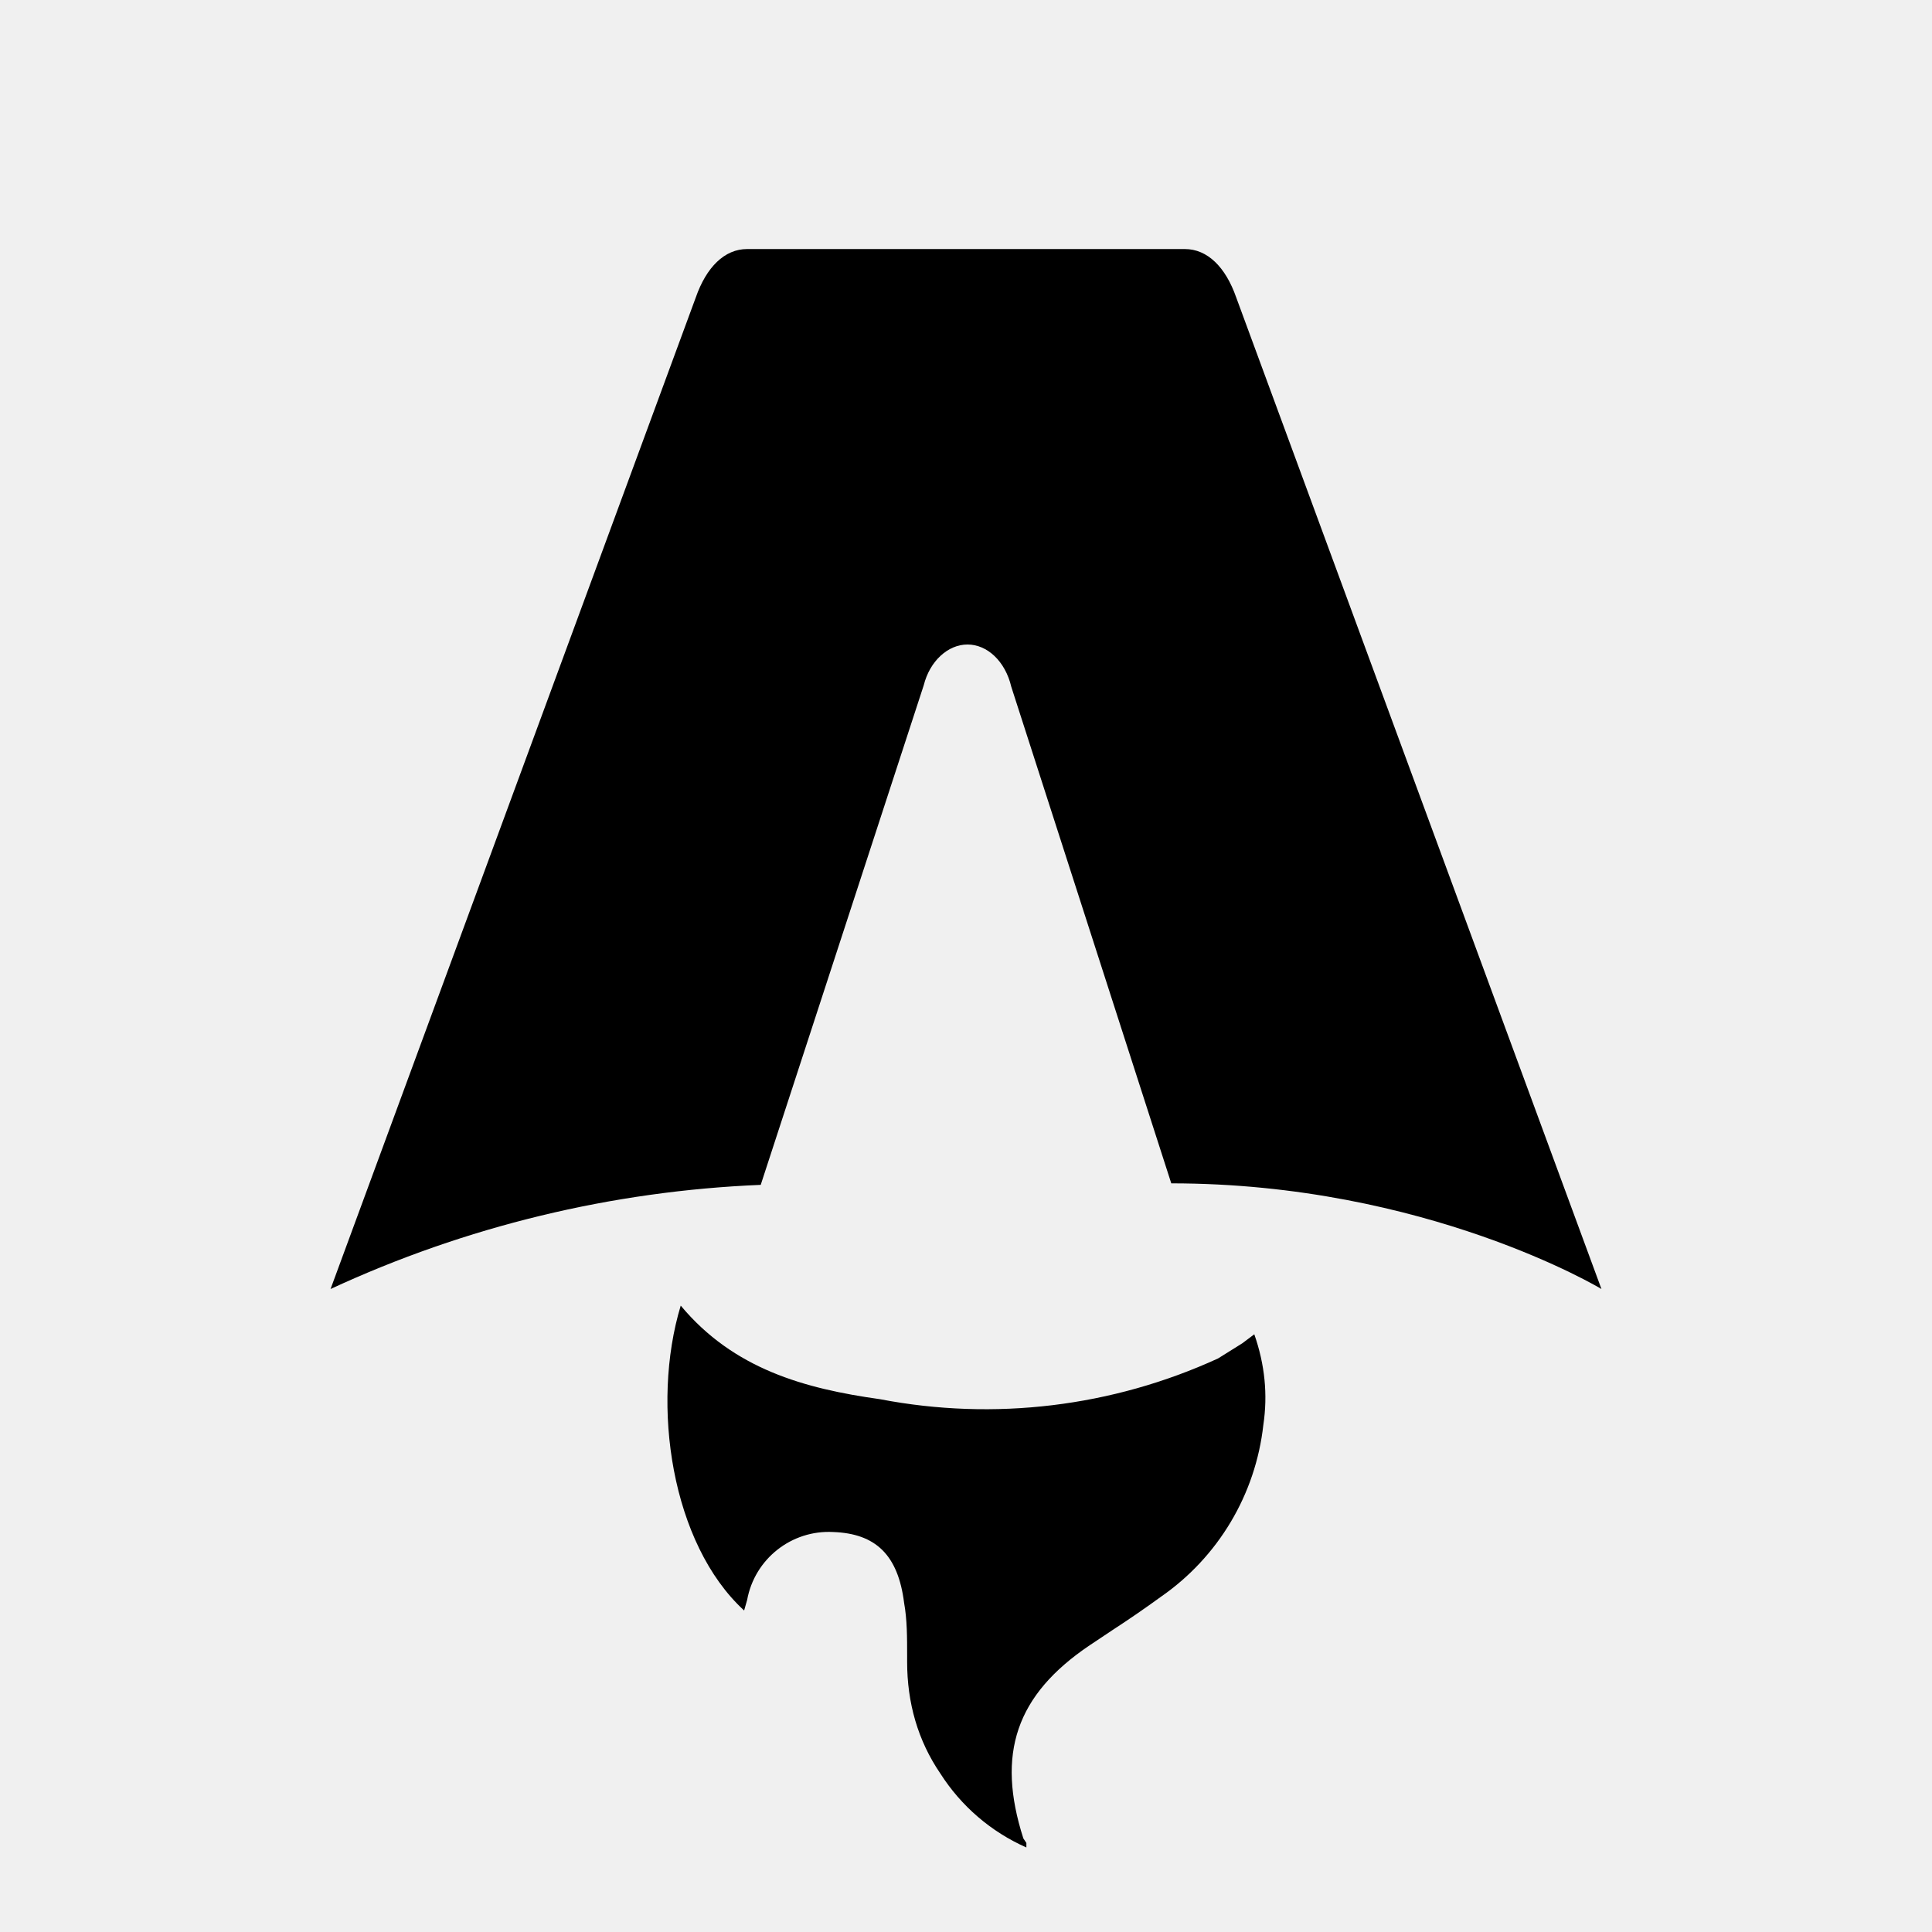
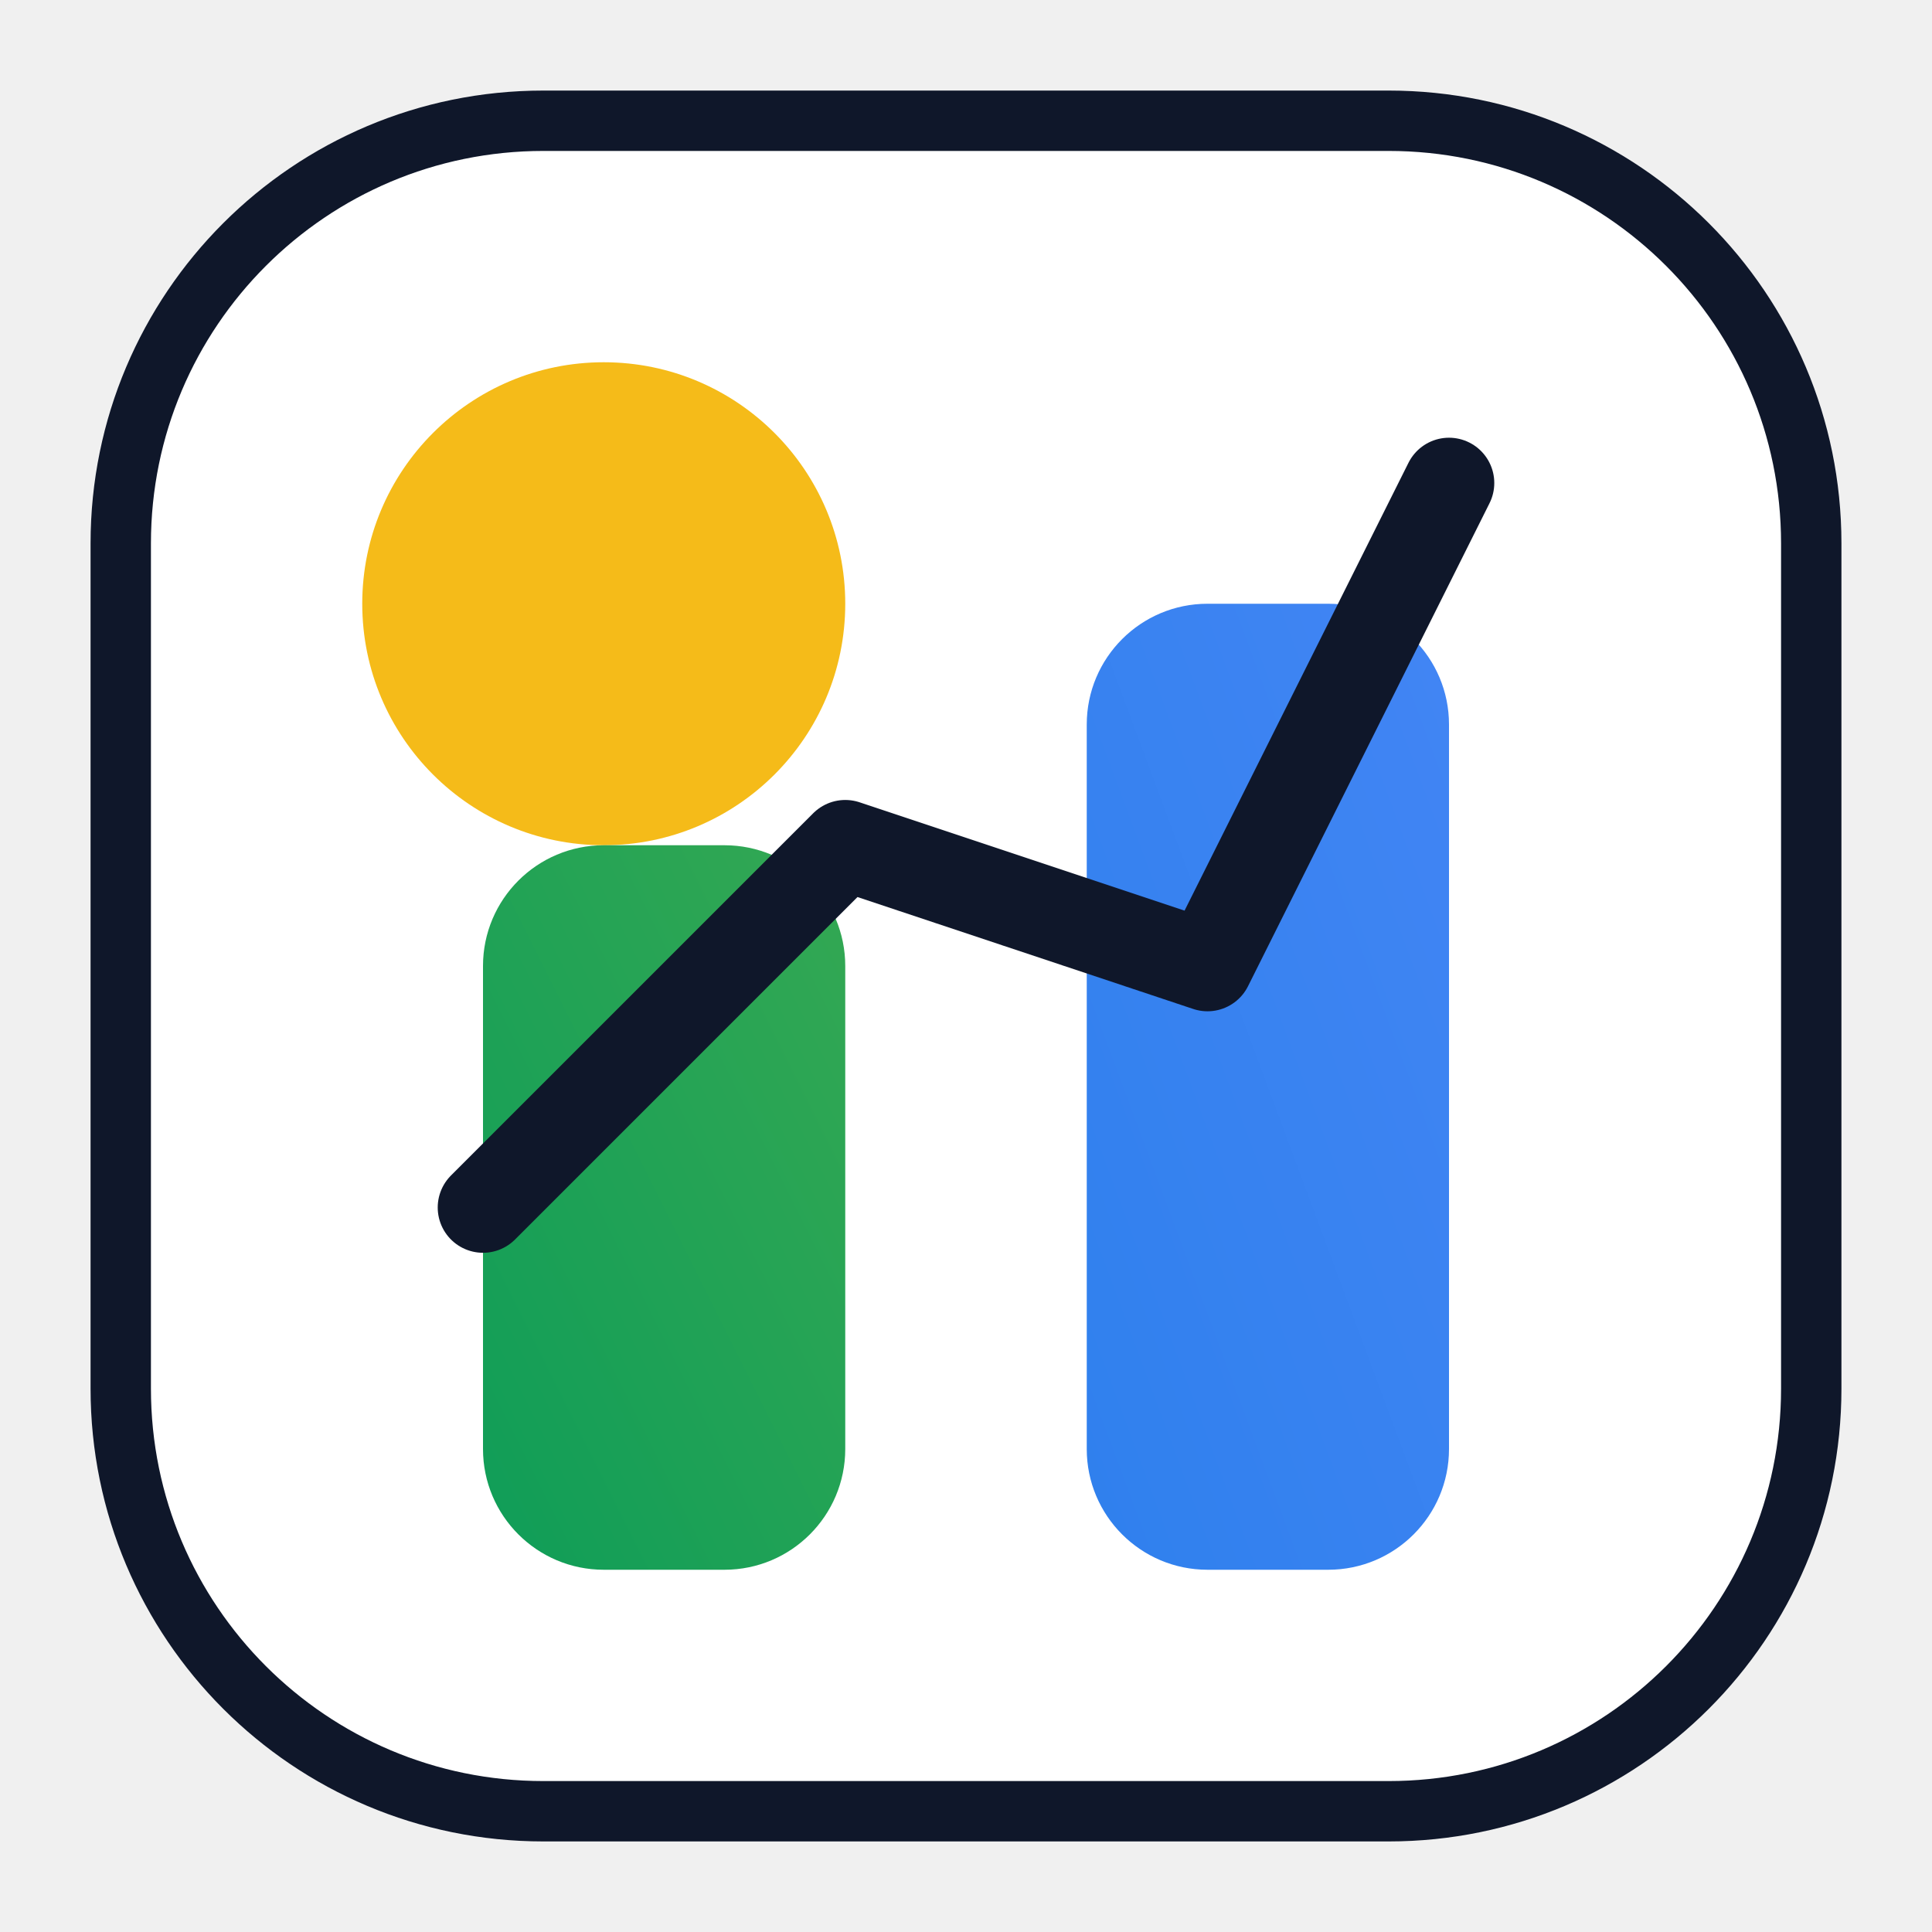
- <svg xmlns="http://www.w3.org/2000/svg" fill="none" viewBox="0 0 128 128">
-   <path d="M50.4 78.5a75.1 75.1 0 0 0-28.5 6.9l24.2-65.7c.7-2 1.9-3.2 3.4-3.2h29c1.5 0 2.7 1.2 3.4 3.2l24.2 65.7s-11.6-7-28.5-7L67 45.5c-.4-1.7-1.6-2.8-2.9-2.8-1.3 0-2.5 1.1-2.9 2.7L50.4 78.5Zm-1.1 28.2Zm-4.2-20.2c-2 6.6-.6 15.8 4.2 20.2a17.5 17.5 0 0 1 .2-.7 5.5 5.5 0 0 1 5.7-4.5c2.8.1 4.3 1.5 4.7 4.7.2 1.1.2 2.3.2 3.5v.4c0 2.7.7 5.2 2.2 7.4a13 13 0 0 0 5.7 4.9v-.3l-.2-.3c-1.8-5.6-.5-9.5 4.4-12.8l1.5-1a73 73 0 0 0 3.2-2.2 16 16 0 0 0 6.8-11.4c.3-2 .1-4-.6-6l-.8.6-1.6 1a37 37 0 0 1-22.4 2.7c-5-.7-9.7-2-13.2-6.2Z" />
-   <style>
-         path { fill: #000; }
-         @media (prefers-color-scheme: dark) {
-             path { fill: #FFF; }
-         }
-     </style>
+ <svg xmlns="http://www.w3.org/2000/svg" viewBox="0 0 64 64" role="img" aria-labelledby="title desc">
+   <defs>
+     <linearGradient id="band" x1="0" x2="1" y1="1" y2="0">
+       <stop offset="0" stop-color="#0F9D58" />
+       <stop offset="1" stop-color="#34A853" />
+     </linearGradient>
+     <linearGradient id="country" x1="0" x2="1" y1="1" y2="0">
+       <stop offset="0" stop-color="#2F80ED" />
+       <stop offset="1" stop-color="#4285F4" />
+     </linearGradient>
+   </defs>
+   <rect x="4" y="4" width="56" height="56" rx="14" fill="#FFFFFF" stroke="#0F172A" stroke-width="2" />
+   <circle cx="20" cy="20" r="8" fill="#F4B400" opacity="0.9" />
+   <rect x="16" y="28" width="12" height="24" rx="4" fill="url(#band)" />
+   <rect x="36" y="20" width="12" height="32" rx="4" fill="url(#country)" />
+   <path d="M16 40 L28 28 L40 32 L48 16" fill="none" stroke="#0F172A" stroke-width="3" stroke-linecap="round" stroke-linejoin="round" />
</svg>
